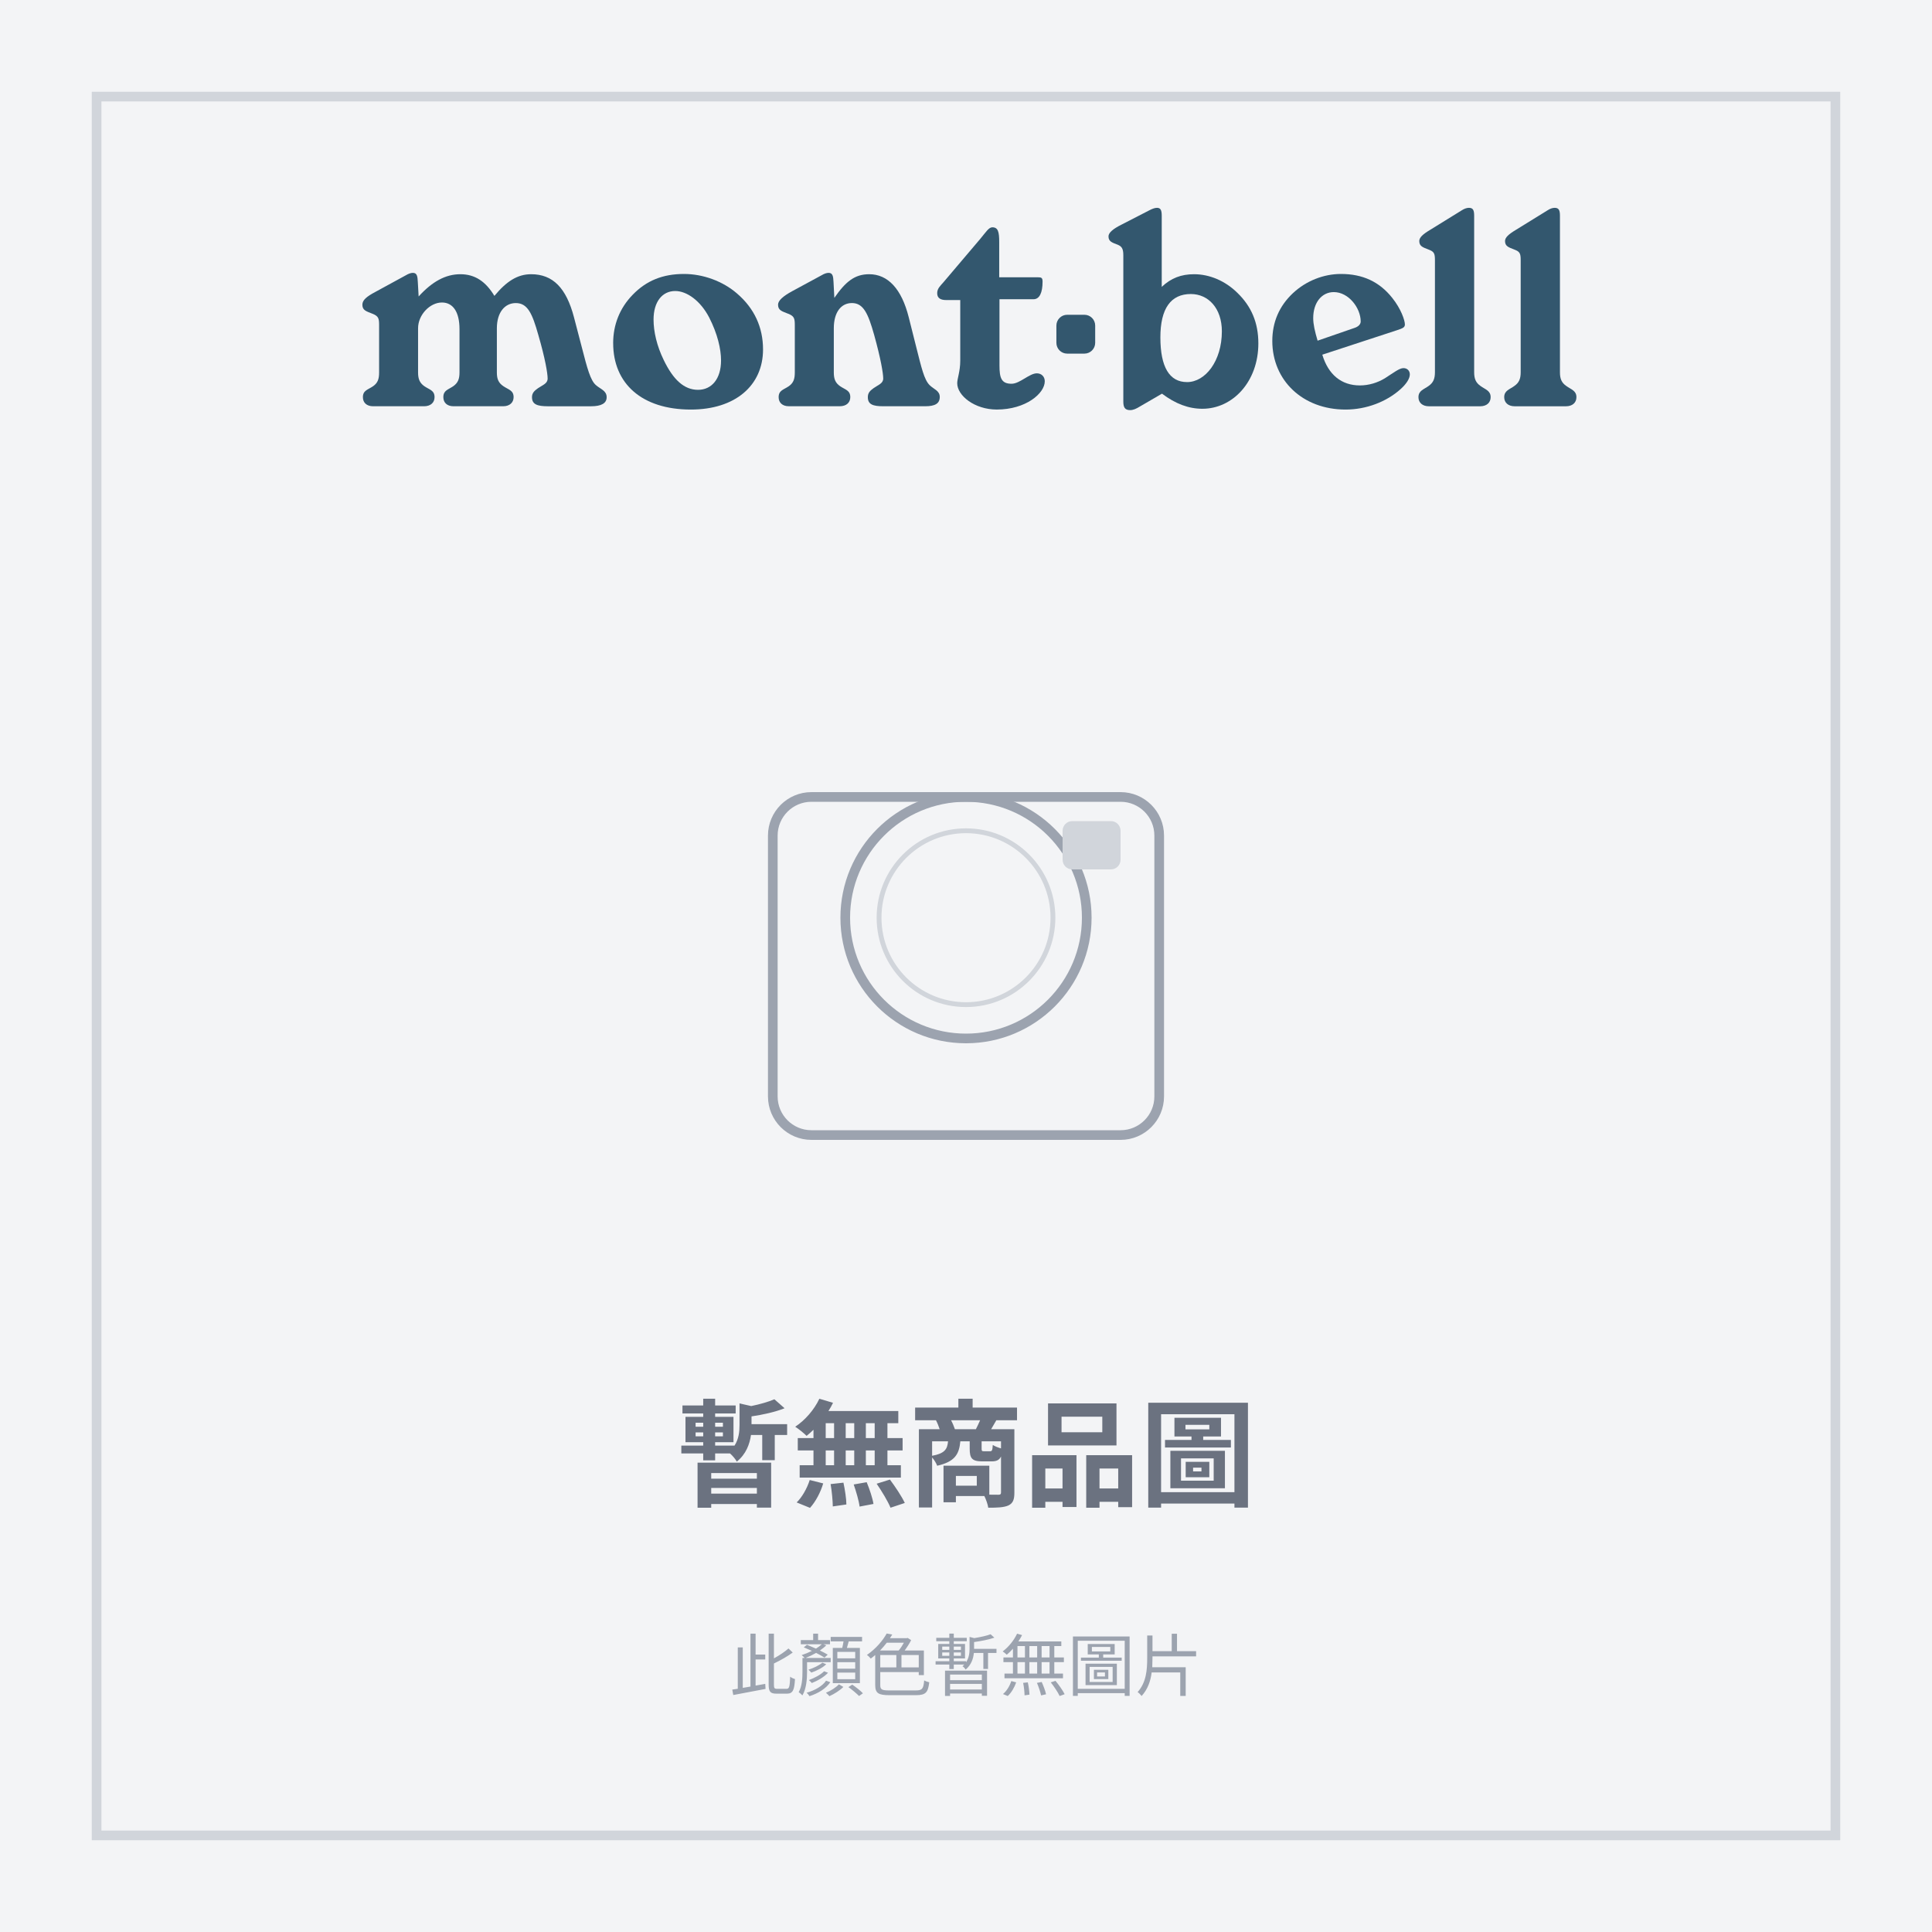
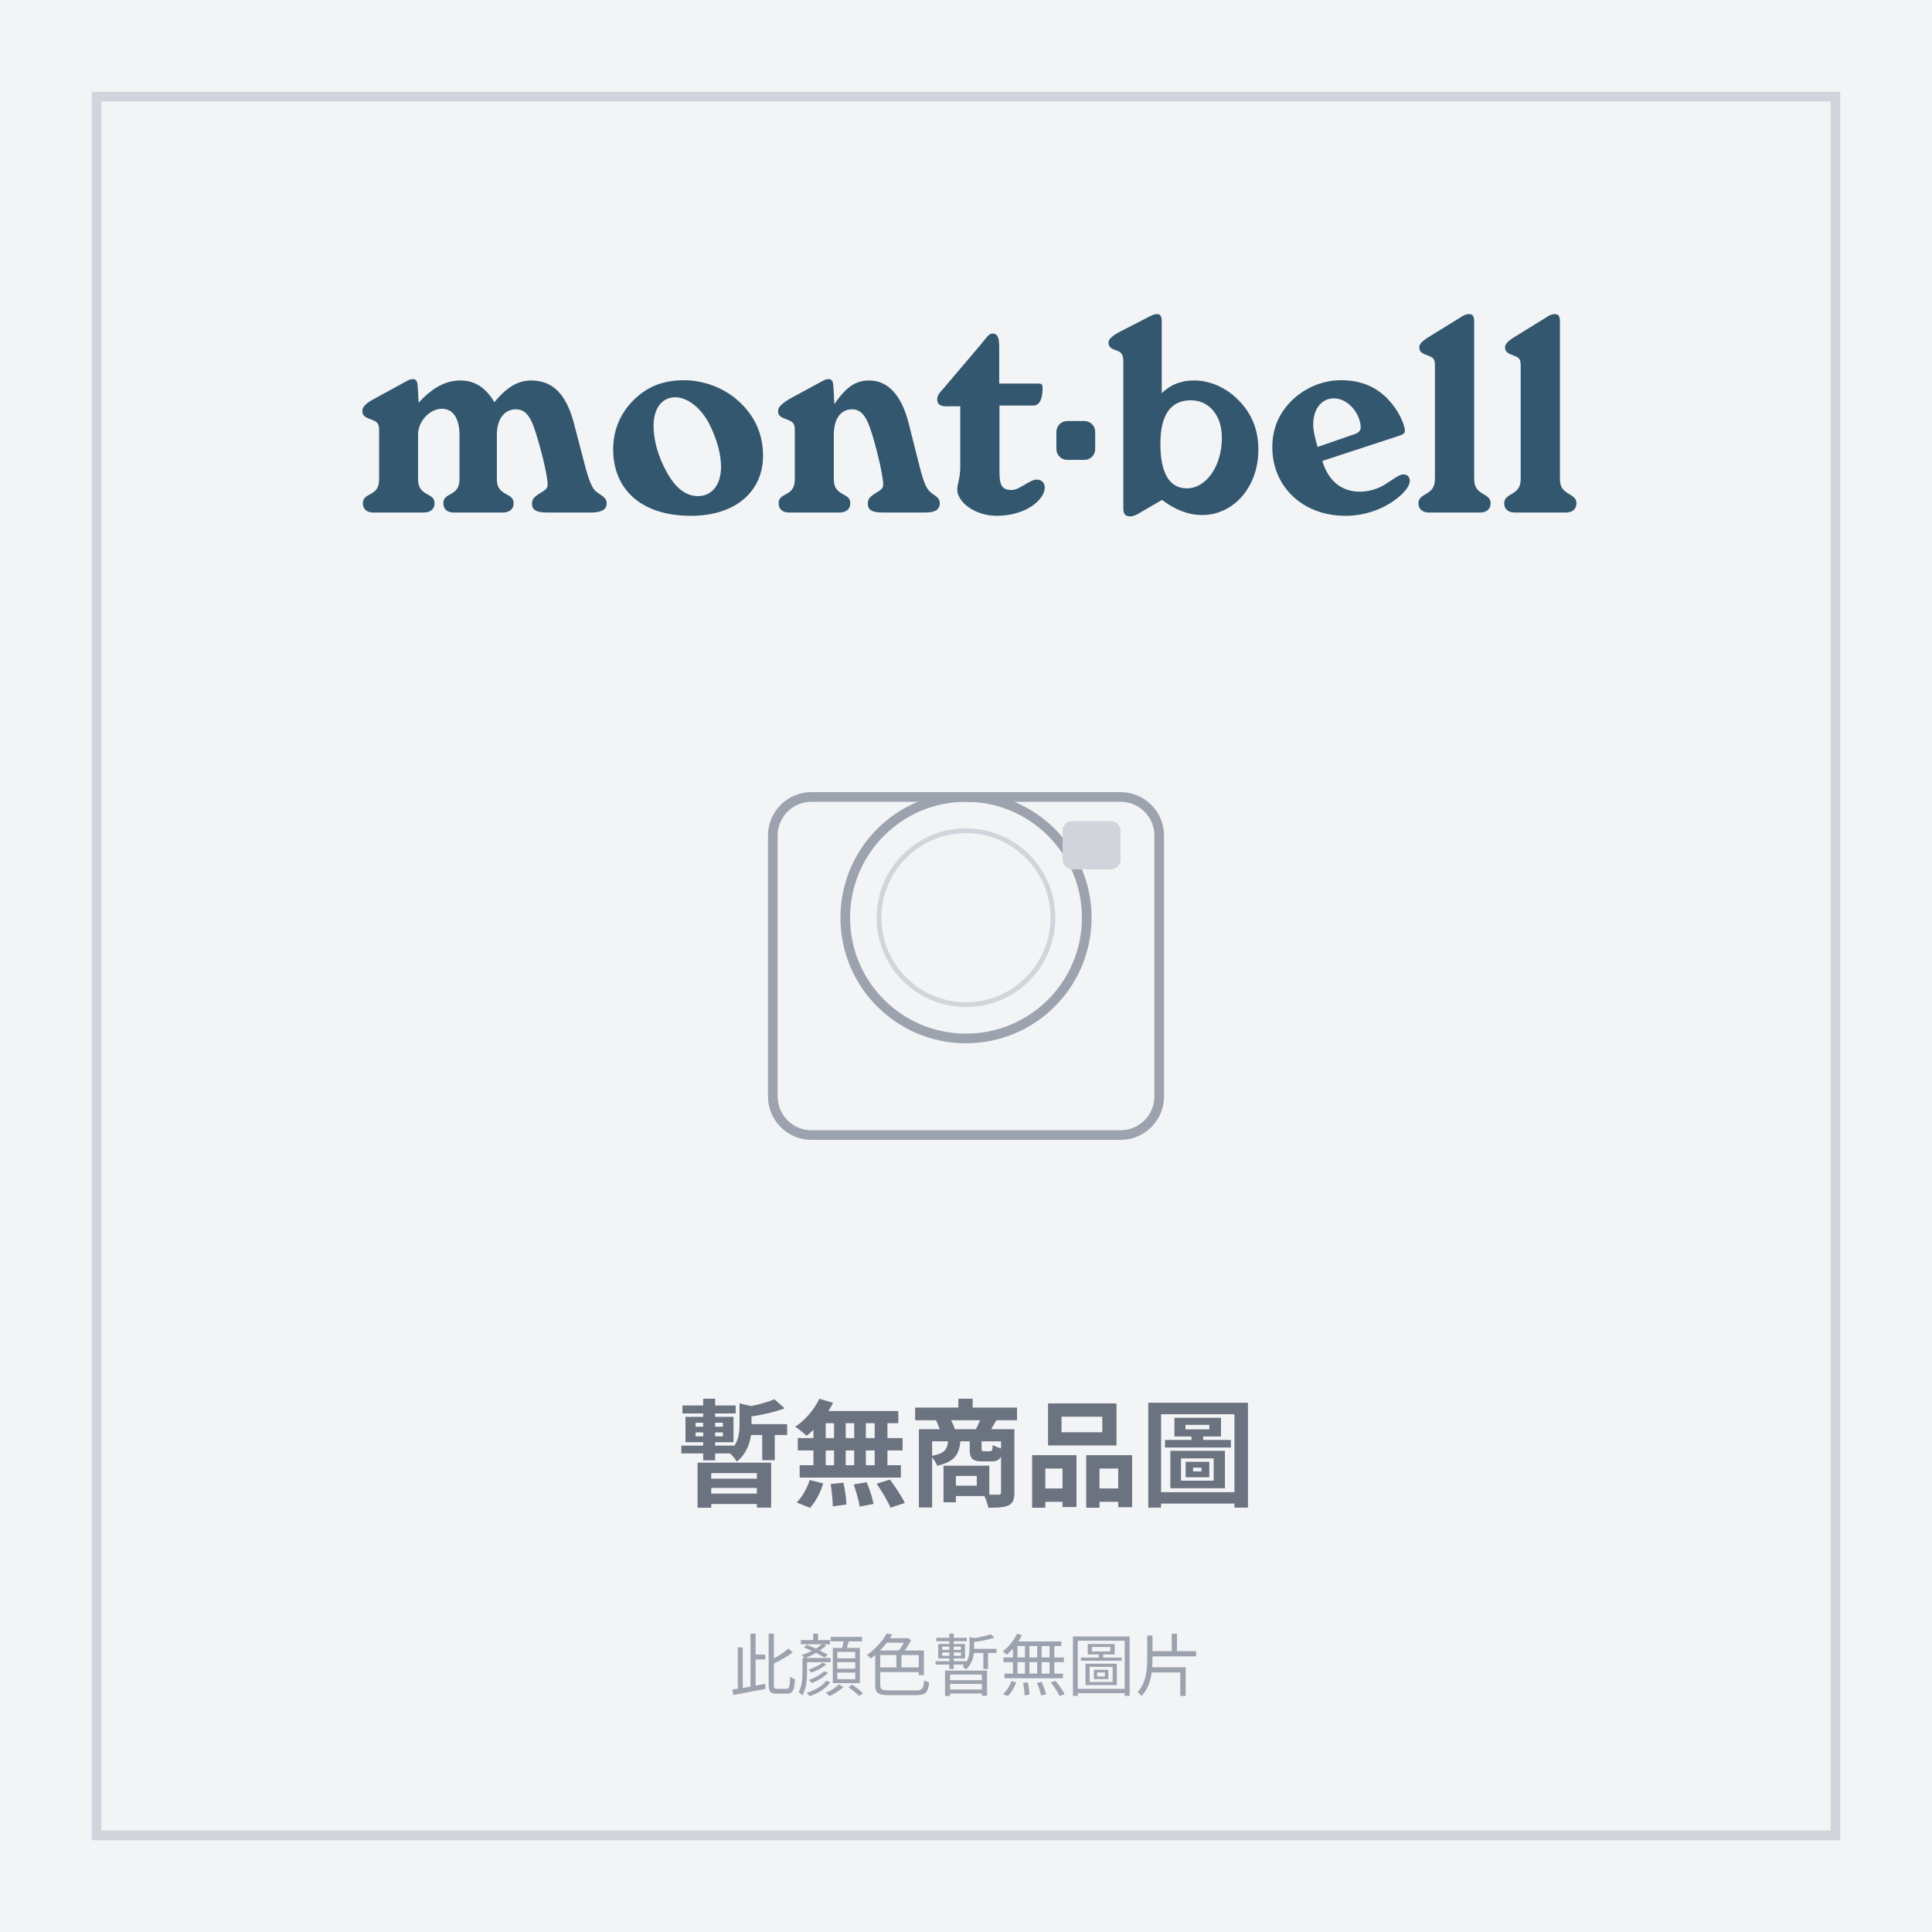
<svg xmlns="http://www.w3.org/2000/svg" viewBox="0 0 400 400" width="400" height="400">
  <rect width="400" height="400" fill="#f3f4f6" />
  <rect x="20" y="20" width="360" height="360" fill="none" stroke="#d1d5db" stroke-width="2" />
-   <g transform="translate(70, 38) scale(3.8)">
+   <g transform="translate(70, 60) scale(3.8)">
    <g transform="translate(-52.90485,-83.73059)">
      <path style="fill:#33576e;fill-opacity:1;fill-rule:nonzero;stroke:none;stroke-width:0.611" d="m 93.567,92.997 c 0.325,0 0.587,-0.265 0.587,-0.589 v -0.938 c 0,-0.325 -0.262,-0.589 -0.587,-0.589 h -0.94 c -0.325,0 -0.587,0.265 -0.587,0.589 v 0.938 c 0,0.325 0.262,0.589 0.587,0.589 z m 0,0" />
      <path style="fill:#33576e;fill-opacity:1;fill-rule:nonzero;stroke:none;stroke-width:0.611" d="m 54.781,90.826 c -0.329,-0.134 -0.554,-0.179 -0.554,-0.494 0,-0.253 0.239,-0.449 0.718,-0.702 l 1.644,-0.897 c 0.15,-0.091 0.284,-0.136 0.389,-0.136 0.224,0 0.255,0.179 0.27,0.494 l 0.045,0.792 c 0.733,-0.807 1.465,-1.212 2.272,-1.212 0.792,0 1.377,0.389 1.856,1.181 0.656,-0.792 1.255,-1.181 2.002,-1.181 1.184,0 1.916,0.749 2.334,2.348 l 0.434,1.661 c 0.284,1.107 0.463,1.78 0.761,2.033 0.255,0.224 0.585,0.301 0.585,0.659 0,0.329 -0.284,0.494 -0.852,0.494 H 64.338 c -0.585,0 -0.869,-0.105 -0.869,-0.494 0,-0.224 0.119,-0.344 0.329,-0.492 0.27,-0.181 0.523,-0.255 0.523,-0.525 0,-0.284 -0.134,-1.093 -0.508,-2.377 -0.329,-1.167 -0.582,-1.735 -1.227,-1.735 -0.597,0 -1.031,0.508 -1.031,1.374 v 2.408 c 0,0.36 0.091,0.57 0.358,0.749 0.284,0.193 0.554,0.224 0.554,0.597 0,0.284 -0.208,0.494 -0.568,0.494 h -2.706 c -0.344,0 -0.554,-0.193 -0.554,-0.494 0,-0.372 0.253,-0.403 0.539,-0.597 0.253,-0.179 0.341,-0.389 0.341,-0.749 v -2.362 c 0,-0.943 -0.358,-1.451 -0.957,-1.451 -0.656,0 -1.3,0.673 -1.3,1.405 v 2.408 c 0,0.36 0.091,0.57 0.344,0.749 0.284,0.193 0.554,0.224 0.554,0.597 0,0.301 -0.224,0.494 -0.568,0.494 h -2.782 c -0.344,0 -0.554,-0.193 -0.554,-0.494 0,-0.372 0.27,-0.403 0.554,-0.597 0.255,-0.179 0.329,-0.389 0.329,-0.749 v -2.572 c 0,-0.372 -0.029,-0.494 -0.358,-0.628" />
      <path style="fill:#33576e;fill-opacity:1;fill-rule:nonzero;stroke:none;stroke-width:0.611" d="m 67.891,92.427 c 0,-1.002 0.36,-1.914 1.062,-2.634 0.749,-0.776 1.646,-1.136 2.797,-1.136 1.033,0 2.109,0.389 2.887,1.062 0.943,0.809 1.42,1.84 1.42,3.052 0,1.959 -1.51,3.274 -3.932,3.274 -2.677,0 -4.233,-1.42 -4.233,-3.617 m 2.751,0.912 c 0.525,1.093 1.124,1.63 1.871,1.63 0.747,0 1.255,-0.599 1.255,-1.599 0,-0.63 -0.193,-1.451 -0.642,-2.334 -0.48,-0.928 -1.227,-1.451 -1.854,-1.451 -0.704,0 -1.181,0.582 -1.181,1.556 0,0.656 0.179,1.434 0.551,2.198" />
      <path style="fill:#33576e;fill-opacity:1;fill-rule:nonzero;stroke:none;stroke-width:0.611" d="m 77.429,90.826 c -0.329,-0.134 -0.554,-0.179 -0.554,-0.494 0,-0.224 0.27,-0.463 0.764,-0.733 l 1.599,-0.866 c 0.15,-0.091 0.284,-0.136 0.389,-0.136 0.224,0 0.255,0.179 0.27,0.494 l 0.045,0.869 c 0.613,-0.883 1.107,-1.289 1.899,-1.289 1.017,0 1.766,0.795 2.155,2.348 l 0.418,1.661 c 0.27,1.062 0.418,1.735 0.718,2.033 0.224,0.224 0.554,0.301 0.554,0.644 0,0.36 -0.255,0.508 -0.795,0.508 h -2.286 c -0.57,0 -0.838,-0.105 -0.838,-0.494 0,-0.224 0.105,-0.344 0.313,-0.492 0.255,-0.181 0.525,-0.255 0.525,-0.525 0,-0.284 -0.136,-1.093 -0.494,-2.377 -0.329,-1.167 -0.585,-1.735 -1.212,-1.735 -0.582,0 -0.986,0.492 -0.986,1.374 v 2.408 c 0,0.36 0.088,0.57 0.344,0.749 0.284,0.193 0.554,0.224 0.554,0.597 0,0.301 -0.224,0.494 -0.568,0.494 h -2.782 c -0.344,0 -0.554,-0.193 -0.554,-0.494 0,-0.372 0.27,-0.403 0.554,-0.597 0.253,-0.179 0.327,-0.389 0.327,-0.749 v -2.572 c 0,-0.372 -0.029,-0.494 -0.358,-0.628" />
      <path style="fill:#33576e;fill-opacity:1;fill-rule:nonzero;stroke:none;stroke-width:0.611" d="m 86.038,90.079 c -0.329,0 -0.492,-0.119 -0.492,-0.375 0,-0.253 0.162,-0.389 0.344,-0.599 l 2.004,-2.362 c 0.313,-0.375 0.463,-0.628 0.656,-0.628 0.315,0 0.375,0.253 0.375,0.807 v 1.916 h 2.109 c 0.193,0 0.253,0.029 0.253,0.239 0,0.597 -0.165,0.957 -0.492,0.957 h -1.856 v 3.603 c 0,0.69 0.105,1.002 0.659,1.002 0.449,0 0.971,-0.568 1.377,-0.568 0.253,0 0.432,0.179 0.432,0.434 0,0.659 -1.031,1.539 -2.615,1.539 -1.212,0 -2.155,-0.761 -2.155,-1.434 0,-0.255 0.165,-0.644 0.165,-1.227 v -3.305 z m 0,0" />
      <path style="fill:#33576e;fill-opacity:1;fill-rule:nonzero;stroke:none;stroke-width:0.611" d="m 95.402,87.072 c -0.298,-0.119 -0.523,-0.165 -0.523,-0.463 0,-0.196 0.239,-0.406 0.718,-0.644 l 1.539,-0.792 c 0.15,-0.074 0.27,-0.119 0.389,-0.119 0.196,0 0.255,0.134 0.255,0.434 v 3.873 c 0.508,-0.48 1.062,-0.69 1.763,-0.69 0.838,0 1.692,0.36 2.348,1.005 0.778,0.747 1.153,1.644 1.153,2.766 0,2.078 -1.391,3.56 -3.05,3.56 -0.749,0 -1.468,-0.27 -2.2,-0.823 l -1.212,0.704 c -0.193,0.119 -0.358,0.193 -0.523,0.193 -0.284,0 -0.372,-0.15 -0.372,-0.463 v -7.972 c 0,-0.344 -0.076,-0.477 -0.286,-0.568 m 3.756,7.476 c 1,0 1.899,-1.15 1.899,-2.766 0,-1.255 -0.735,-2.033 -1.692,-2.033 -1.091,0 -1.658,0.792 -1.658,2.362 0,1.615 0.492,2.436 1.451,2.436" />
      <path style="fill:#33576e;fill-opacity:1;fill-rule:nonzero;stroke:none;stroke-width:0.611" d="m 108.574,94.73 c 0.494,0 0.971,-0.15 1.363,-0.389 0.492,-0.315 0.792,-0.554 1.014,-0.554 0.196,0 0.346,0.134 0.346,0.344 0,0.21 -0.165,0.494 -0.494,0.792 -0.778,0.704 -1.885,1.122 -3.007,1.122 -2.348,0 -3.992,-1.599 -3.992,-3.737 0,-1.019 0.372,-1.899 1.122,-2.603 0.718,-0.673 1.675,-1.048 2.618,-1.048 1.181,0 2.093,0.42 2.794,1.303 0.48,0.597 0.69,1.227 0.69,1.448 0,0.165 -0.119,0.21 -0.434,0.315 l -4.066,1.332 c 0.327,1.091 1.045,1.675 2.047,1.675 m -0.313,-3.126 c 0.239,-0.074 0.358,-0.21 0.358,-0.358 0,-0.735 -0.659,-1.601 -1.465,-1.601 -0.644,0 -1.122,0.554 -1.122,1.42 0,0.329 0.088,0.718 0.239,1.227 z m 0,0" />
      <path style="fill:#33576e;fill-opacity:1;fill-rule:nonzero;stroke:none;stroke-width:0.611" d="m 112.32,87.328 c -0.315,-0.122 -0.508,-0.181 -0.508,-0.465 0,-0.193 0.193,-0.372 0.599,-0.613 l 1.718,-1.062 c 0.136,-0.088 0.27,-0.134 0.389,-0.134 0.227,0 0.284,0.134 0.284,0.432 v 8.526 c 0,0.358 0.091,0.568 0.344,0.747 0.27,0.196 0.554,0.255 0.554,0.613 0,0.301 -0.224,0.494 -0.568,0.494 h -2.797 c -0.344,0 -0.568,-0.193 -0.568,-0.494 0,-0.358 0.284,-0.418 0.554,-0.613 0.253,-0.179 0.344,-0.389 0.344,-0.747 v -6.102 c 0,-0.375 -0.045,-0.465 -0.344,-0.582" />
      <path style="fill:#33576e;fill-opacity:1;fill-rule:nonzero;stroke:none;stroke-width:0.611" d="m 116.992,87.328 c -0.313,-0.122 -0.508,-0.181 -0.508,-0.465 0,-0.193 0.196,-0.372 0.599,-0.613 l 1.72,-1.062 c 0.134,-0.088 0.267,-0.134 0.389,-0.134 0.224,0 0.284,0.134 0.284,0.432 v 8.526 c 0,0.358 0.088,0.568 0.344,0.747 0.27,0.196 0.554,0.255 0.554,0.613 0,0.301 -0.224,0.494 -0.568,0.494 h -2.797 c -0.346,0 -0.57,-0.193 -0.57,-0.494 0,-0.358 0.284,-0.418 0.554,-0.613 0.255,-0.179 0.344,-0.389 0.344,-0.747 v -6.102 c 0,-0.375 -0.045,-0.465 -0.344,-0.582" />
    </g>
  </g>
  <g transform="translate(200, 200)">
    <rect x="-40" y="-35" width="80" height="70" rx="8" fill="none" stroke="#9ca3af" stroke-width="2" />
    <circle cx="0" cy="-10" r="25" fill="none" stroke="#9ca3af" stroke-width="2" />
    <circle cx="0" cy="-10" r="18" fill="none" stroke="#d1d5db" stroke-width="1" />
    <rect x="20" y="-30" width="12" height="10" rx="2" fill="#d1d5db" />
  </g>
  <text x="200" y="310" font-family="Arial, sans-serif" font-size="24" font-weight="bold" text-anchor="middle" fill="#6b7280">暫無商品圖</text>
  <text x="200" y="350" font-family="Arial, sans-serif" font-size="14" text-anchor="middle" fill="#9ca3af">此顏色暫無圖片</text>
</svg>
